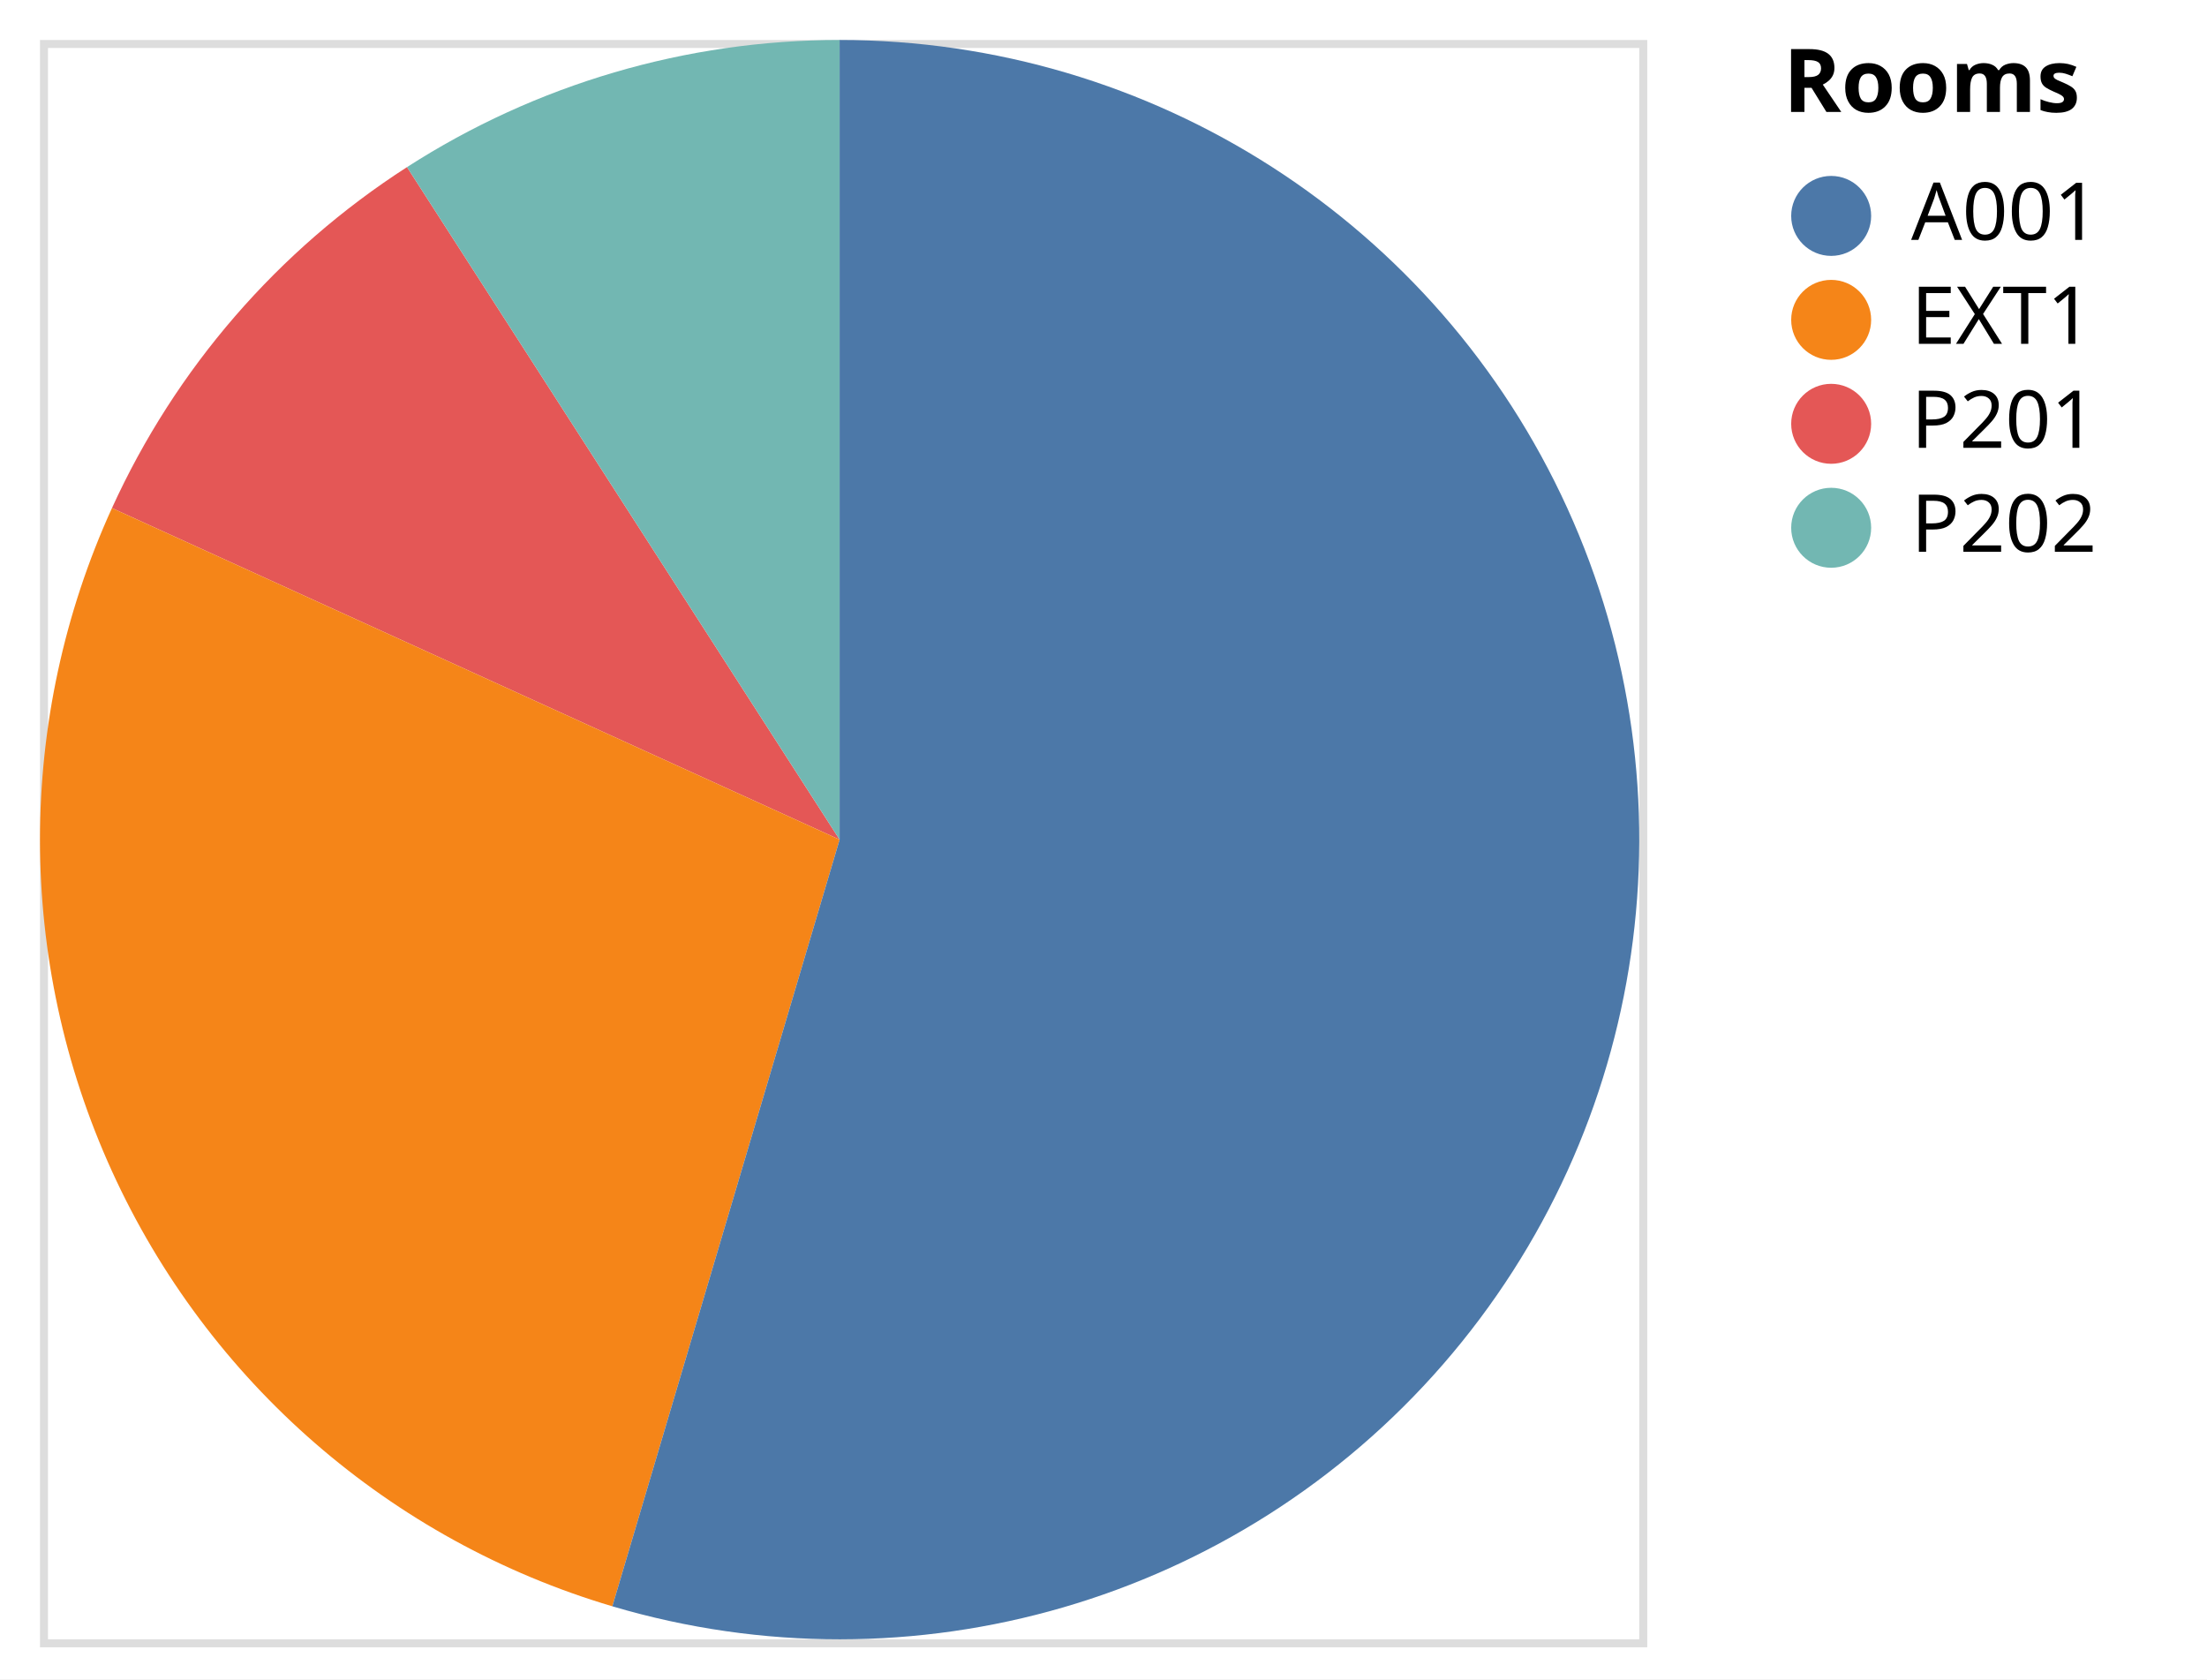
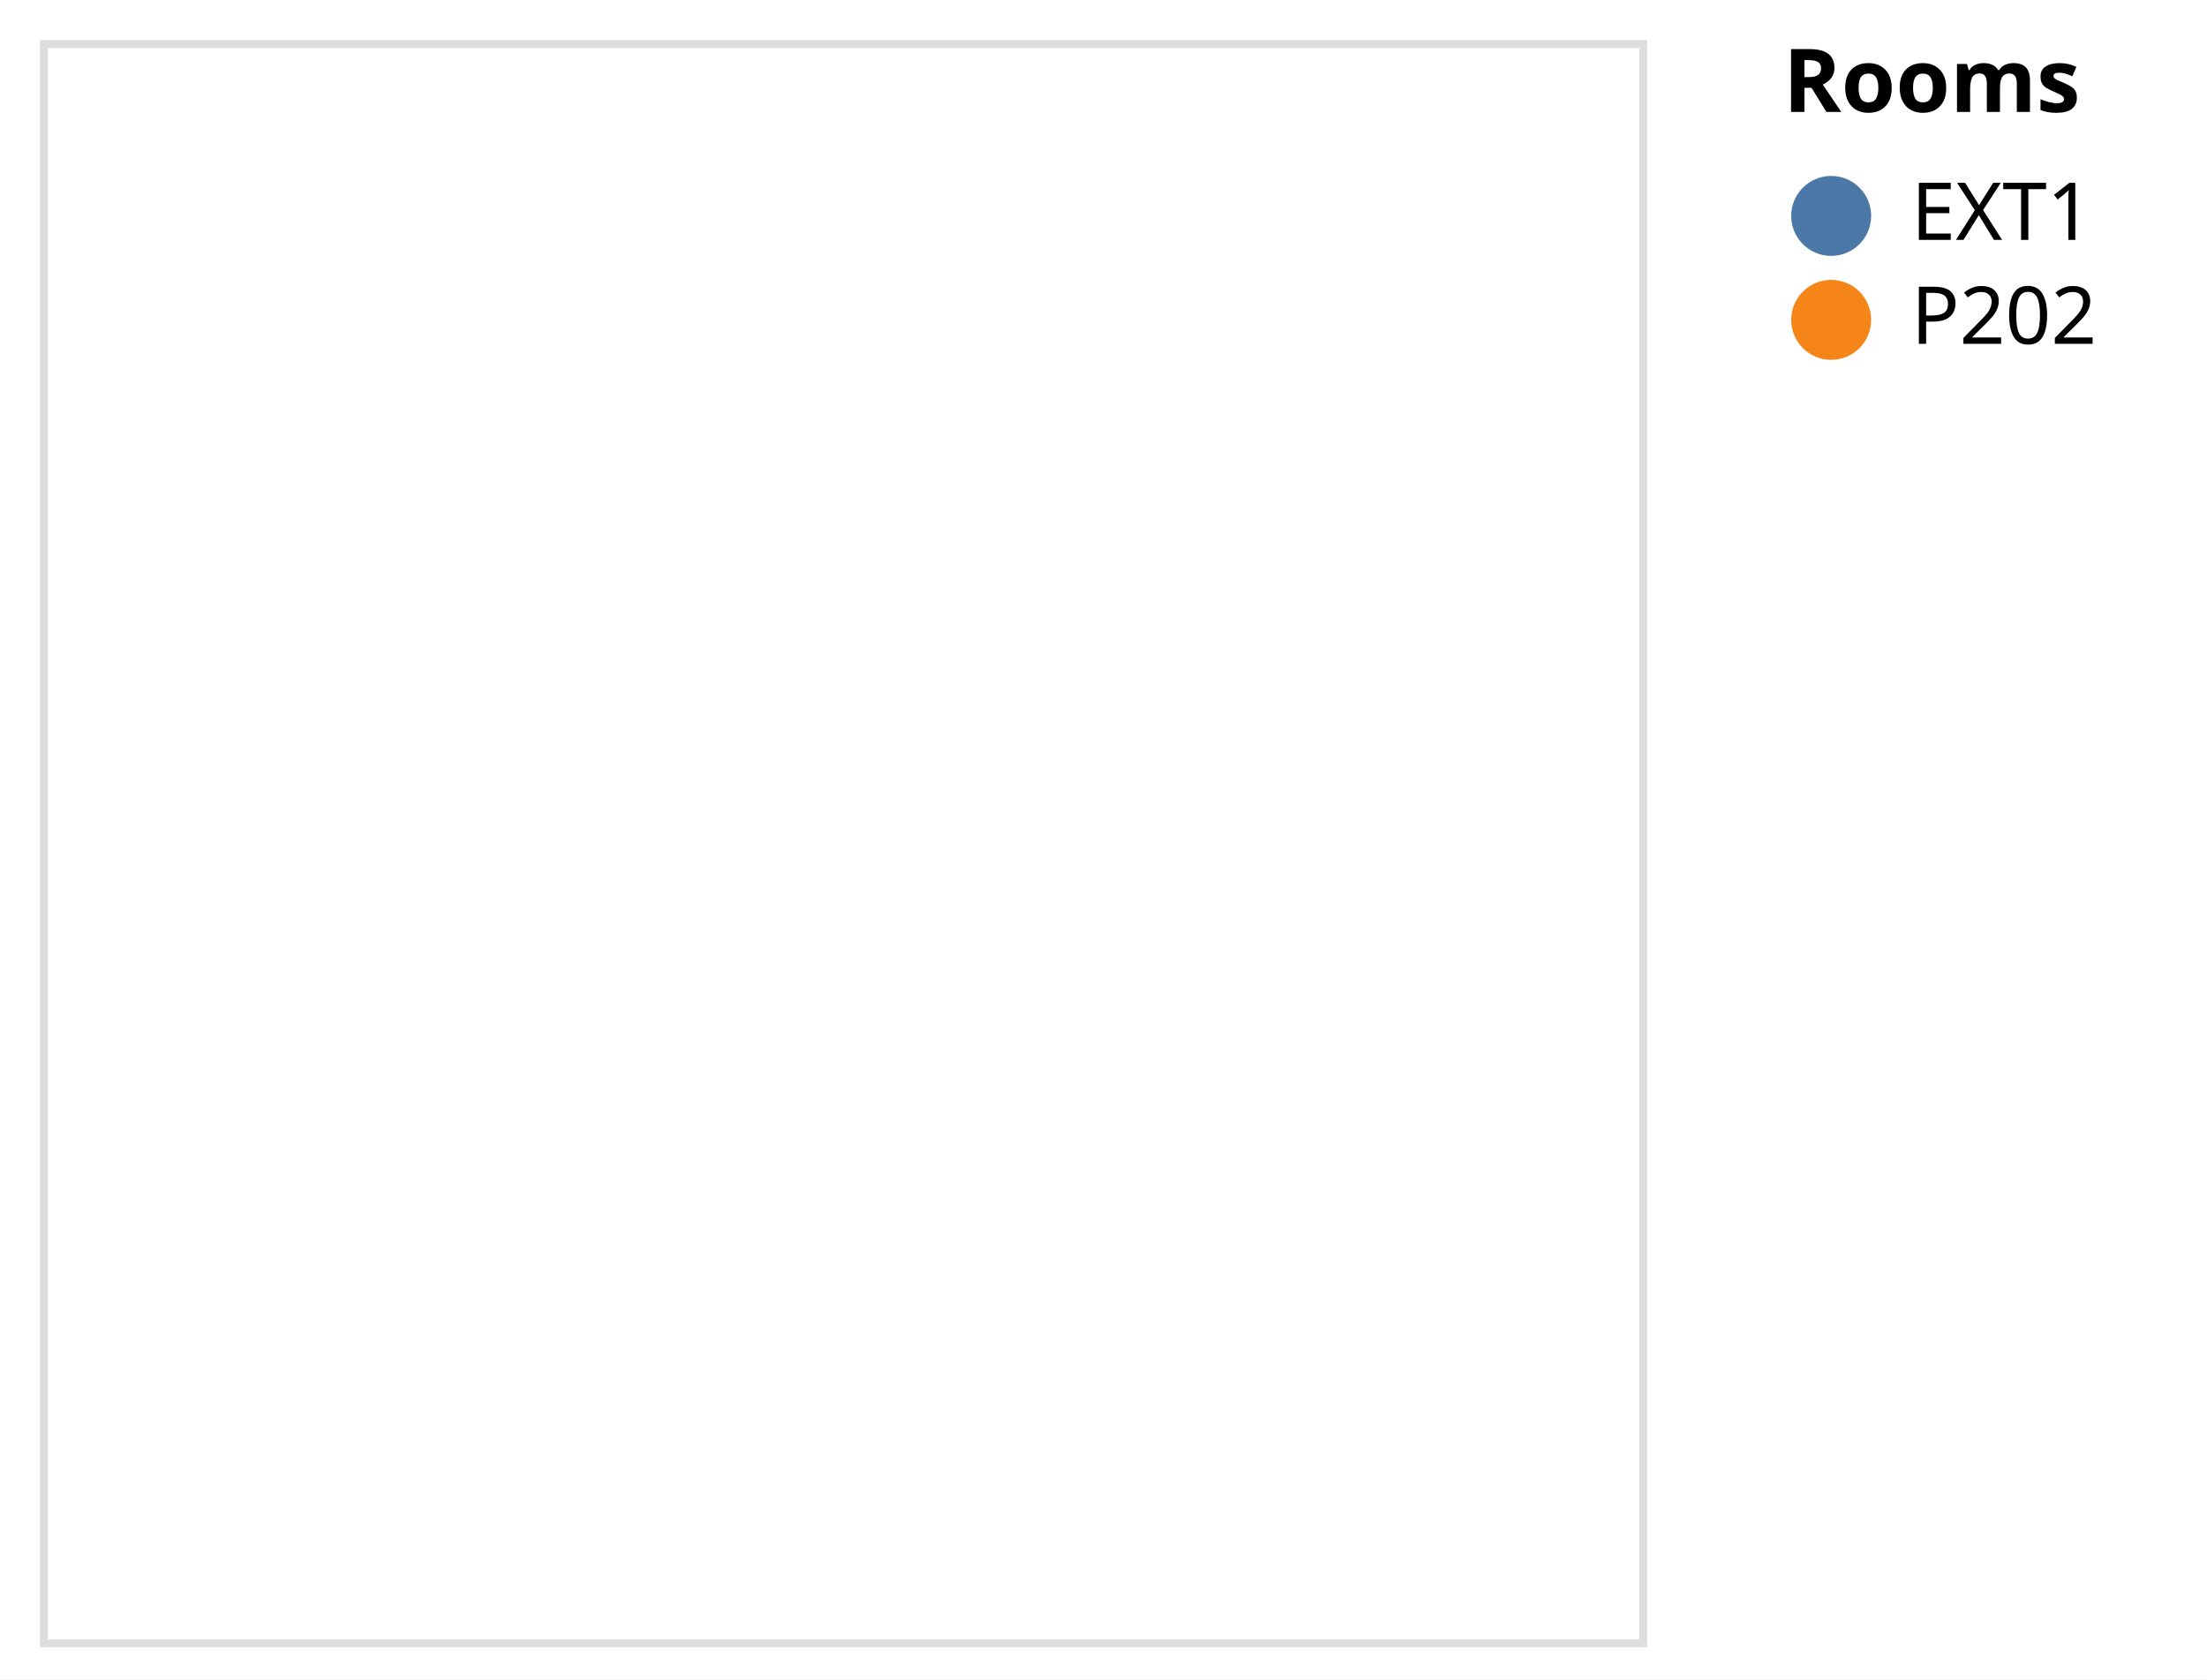
<svg xmlns="http://www.w3.org/2000/svg" version="1.1" class="marks" width="276" height="210" viewBox="0 0 276 210">
  <rect width="276" height="210" fill="white" />
  <g fill="none" stroke-miterlimit="10" transform="translate(5,5)">
    <g class="mark-group role-frame root" role="graphics-object" aria-roledescription="group mark container">
      <g transform="translate(0,0)">
        <path class="background" aria-hidden="true" d="M0.5,0.5h200v200h-200Z" stroke="#ddd" />
        <g>
          <g class="mark-arc role-mark marks" role="graphics-object" aria-roledescription="arc mark container">
-             <path aria-label="occupation: 2; nom_salle: P201" role="graphics-symbol" aria-roledescription="arc mark" transform="translate(100,100)" d="M-54.101,-84.102A100,100,0,0,0,-90.999,-41.463L0,0Z" fill="#e45756" />
-             <path aria-label="occupation: 5.98333333333; nom_salle: EXT1" role="graphics-symbol" aria-roledescription="arc mark" transform="translate(100,100)" d="M-90.999,-41.463A100,100,0,0,0,-28.422,95.876L0,0Z" fill="#f58518" />
-             <path aria-label="occupation: 2; nom_salle: P202" role="graphics-symbol" aria-roledescription="arc mark" transform="translate(100,100)" d="M0,-100A100,100,0,0,0,-54.101,-84.102L0,0Z" fill="#72b7b2" />
-             <path aria-label="occupation: 12; nom_salle: A001" role="graphics-symbol" aria-roledescription="arc mark" transform="translate(100,100)" d="M-28.422,95.876A100,100,0,1,0,0,-100L0,0Z" fill="#4c78a8" />
+             <path aria-label="occupation: 2; nom_salle: P202" role="graphics-symbol" aria-roledescription="arc mark" transform="translate(100,100)" d="M0,-100L0,0Z" fill="#f58518" />
+             <path aria-label="occupation: 3; nom_salle: EXT1" role="graphics-symbol" aria-roledescription="arc mark" transform="translate(100,100)" d="M0,-100L0,0Z" fill="#4c78a8" />
          </g>
-           <g class="mark-group role-legend" role="graphics-symbol" aria-roledescription="legend" aria-label="Symbol legend titled 'Rooms' for fill color with 4 values: A001, EXT1, P201, P202">
+           <g class="mark-group role-legend" role="graphics-symbol" aria-roledescription="legend" aria-label="Symbol legend titled 'Rooms' for fill color with 2 values: EXT1, P202">
            <g transform="translate(218,0)">
-               <path class="background" aria-hidden="true" d="M0,0h48v66h-48Z" pointer-events="none" />
+               <path class="background" aria-hidden="true" d="M0,0h48v40h-48Z" pointer-events="none" />
              <g>
                <g class="mark-group role-legend-entry">
                  <g transform="translate(0,16)">
                    <path class="background" aria-hidden="true" d="M0,0h0v0h0Z" pointer-events="none" />
                    <g>
                      <g class="mark-group role-scope" role="graphics-object" aria-roledescription="group mark container">
                        <g transform="translate(0,0)">
                          <path class="background" aria-hidden="true" d="M0,0h48v11h-48Z" pointer-events="none" opacity="1" />
                          <g>
                            <g class="mark-symbol role-legend-symbol" pointer-events="none">
                              <path transform="translate(6,6)" d="M5,0A5,5,0,1,1,-5,0A5,5,0,1,1,5,0" fill="#4c78a8" stroke-width="1.5" opacity="1" />
                            </g>
                            <g class="mark-text role-legend-label" pointer-events="none">
-                               <text text-anchor="start" transform="translate(16,9)" font-family="sans-serif" font-size="10px" fill="#000" opacity="1">A001</text>
+                               <text text-anchor="start" transform="translate(16,9)" font-family="sans-serif" font-size="10px" fill="#000" opacity="1">EXT1</text>
                            </g>
                          </g>
                          <path class="foreground" aria-hidden="true" d="" pointer-events="none" display="none" />
                        </g>
                        <g transform="translate(0,13)">
                          <path class="background" aria-hidden="true" d="M0,0h48v11h-48Z" pointer-events="none" opacity="1" />
                          <g>
                            <g class="mark-symbol role-legend-symbol" pointer-events="none">
                              <path transform="translate(6,6)" d="M5,0A5,5,0,1,1,-5,0A5,5,0,1,1,5,0" fill="#f58518" stroke-width="1.5" opacity="1" />
-                             </g>
-                             <g class="mark-text role-legend-label" pointer-events="none">
-                               <text text-anchor="start" transform="translate(16,9)" font-family="sans-serif" font-size="10px" fill="#000" opacity="1">EXT1</text>
-                             </g>
-                           </g>
-                           <path class="foreground" aria-hidden="true" d="" pointer-events="none" display="none" />
-                         </g>
-                         <g transform="translate(0,26)">
-                           <path class="background" aria-hidden="true" d="M0,0h48v11h-48Z" pointer-events="none" opacity="1" />
-                           <g>
-                             <g class="mark-symbol role-legend-symbol" pointer-events="none">
-                               <path transform="translate(6,6)" d="M5,0A5,5,0,1,1,-5,0A5,5,0,1,1,5,0" fill="#e45756" stroke-width="1.5" opacity="1" />
-                             </g>
-                             <g class="mark-text role-legend-label" pointer-events="none">
-                               <text text-anchor="start" transform="translate(16,9)" font-family="sans-serif" font-size="10px" fill="#000" opacity="1">P201</text>
-                             </g>
-                           </g>
-                           <path class="foreground" aria-hidden="true" d="" pointer-events="none" display="none" />
-                         </g>
-                         <g transform="translate(0,39)">
-                           <path class="background" aria-hidden="true" d="M0,0h48v11h-48Z" pointer-events="none" opacity="1" />
-                           <g>
-                             <g class="mark-symbol role-legend-symbol" pointer-events="none">
-                               <path transform="translate(6,6)" d="M5,0A5,5,0,1,1,-5,0A5,5,0,1,1,5,0" fill="#72b7b2" stroke-width="1.5" opacity="1" />
                            </g>
                            <g class="mark-text role-legend-label" pointer-events="none">
                              <text text-anchor="start" transform="translate(16,9)" font-family="sans-serif" font-size="10px" fill="#000" opacity="1">P202</text>
                            </g>
                          </g>
                          <path class="foreground" aria-hidden="true" d="" pointer-events="none" display="none" />
                        </g>
                      </g>
                    </g>
                    <path class="foreground" aria-hidden="true" d="" pointer-events="none" display="none" />
                  </g>
                </g>
                <g class="mark-text role-legend-title" pointer-events="none">
                  <text text-anchor="start" transform="translate(0,9)" font-family="sans-serif" font-size="11px" font-weight="bold" fill="#000" opacity="1">Rooms</text>
                </g>
              </g>
              <path class="foreground" aria-hidden="true" d="" pointer-events="none" display="none" />
            </g>
          </g>
        </g>
        <path class="foreground" aria-hidden="true" d="" display="none" />
      </g>
    </g>
  </g>
</svg>
